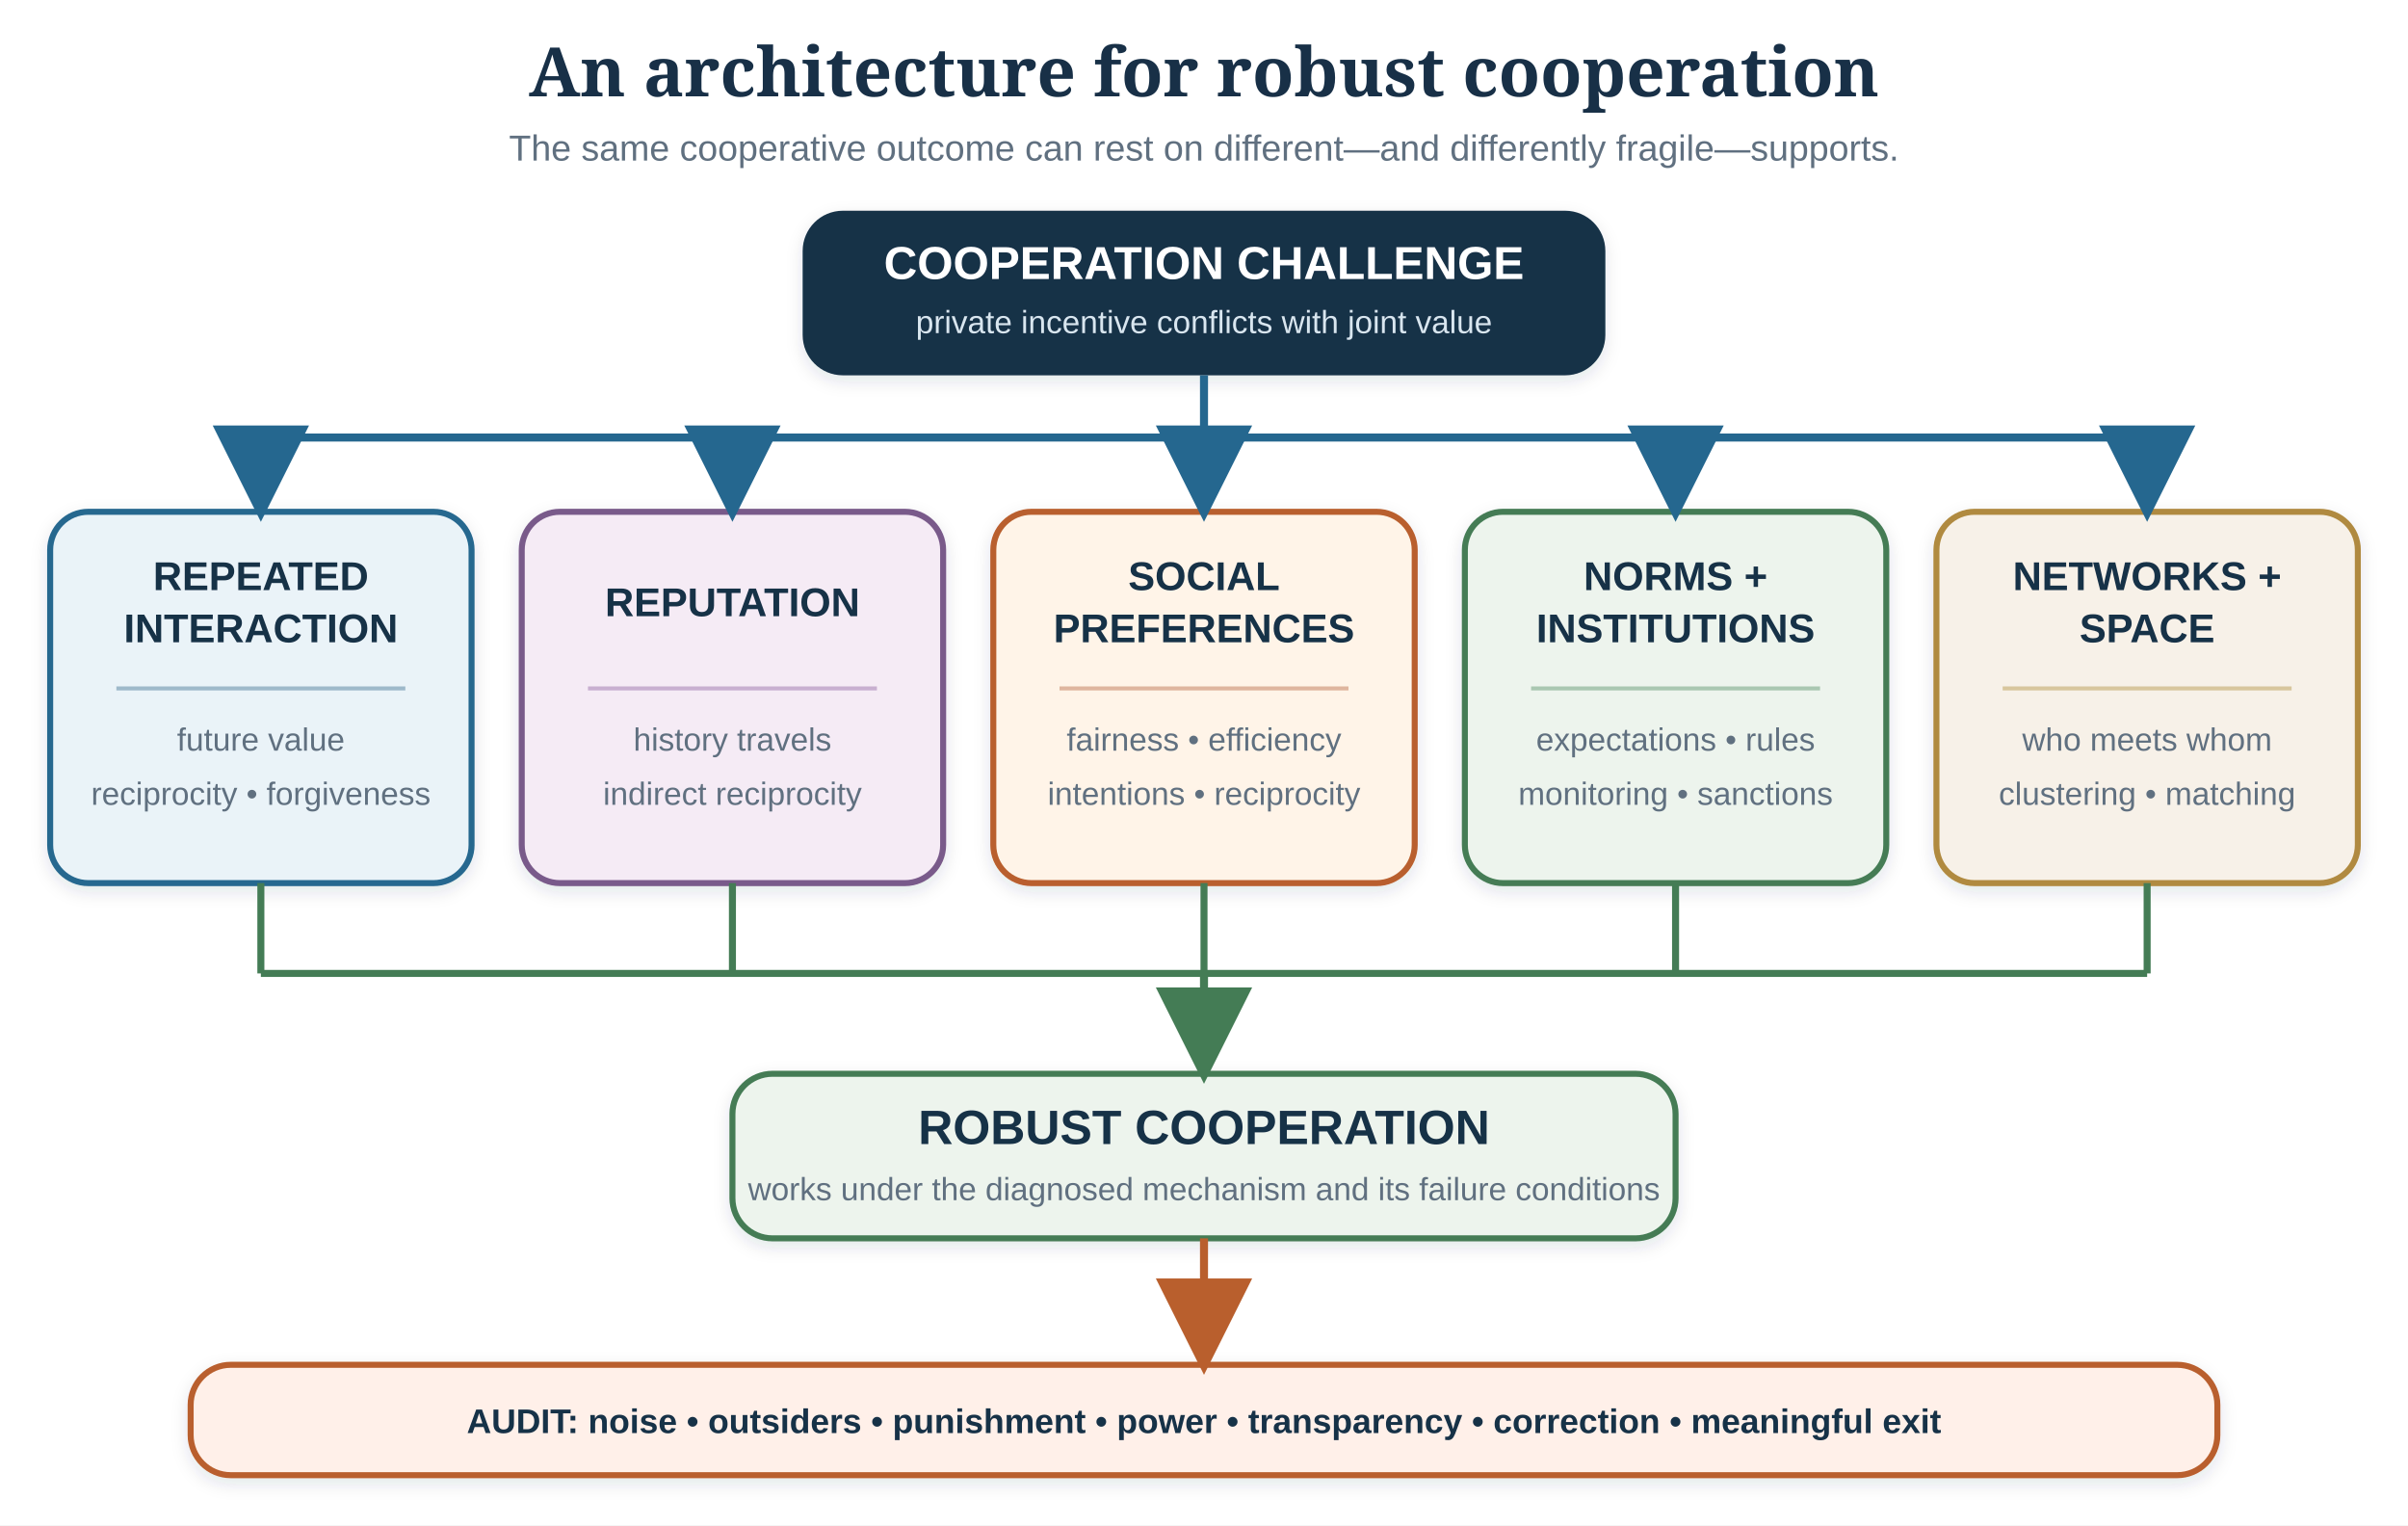
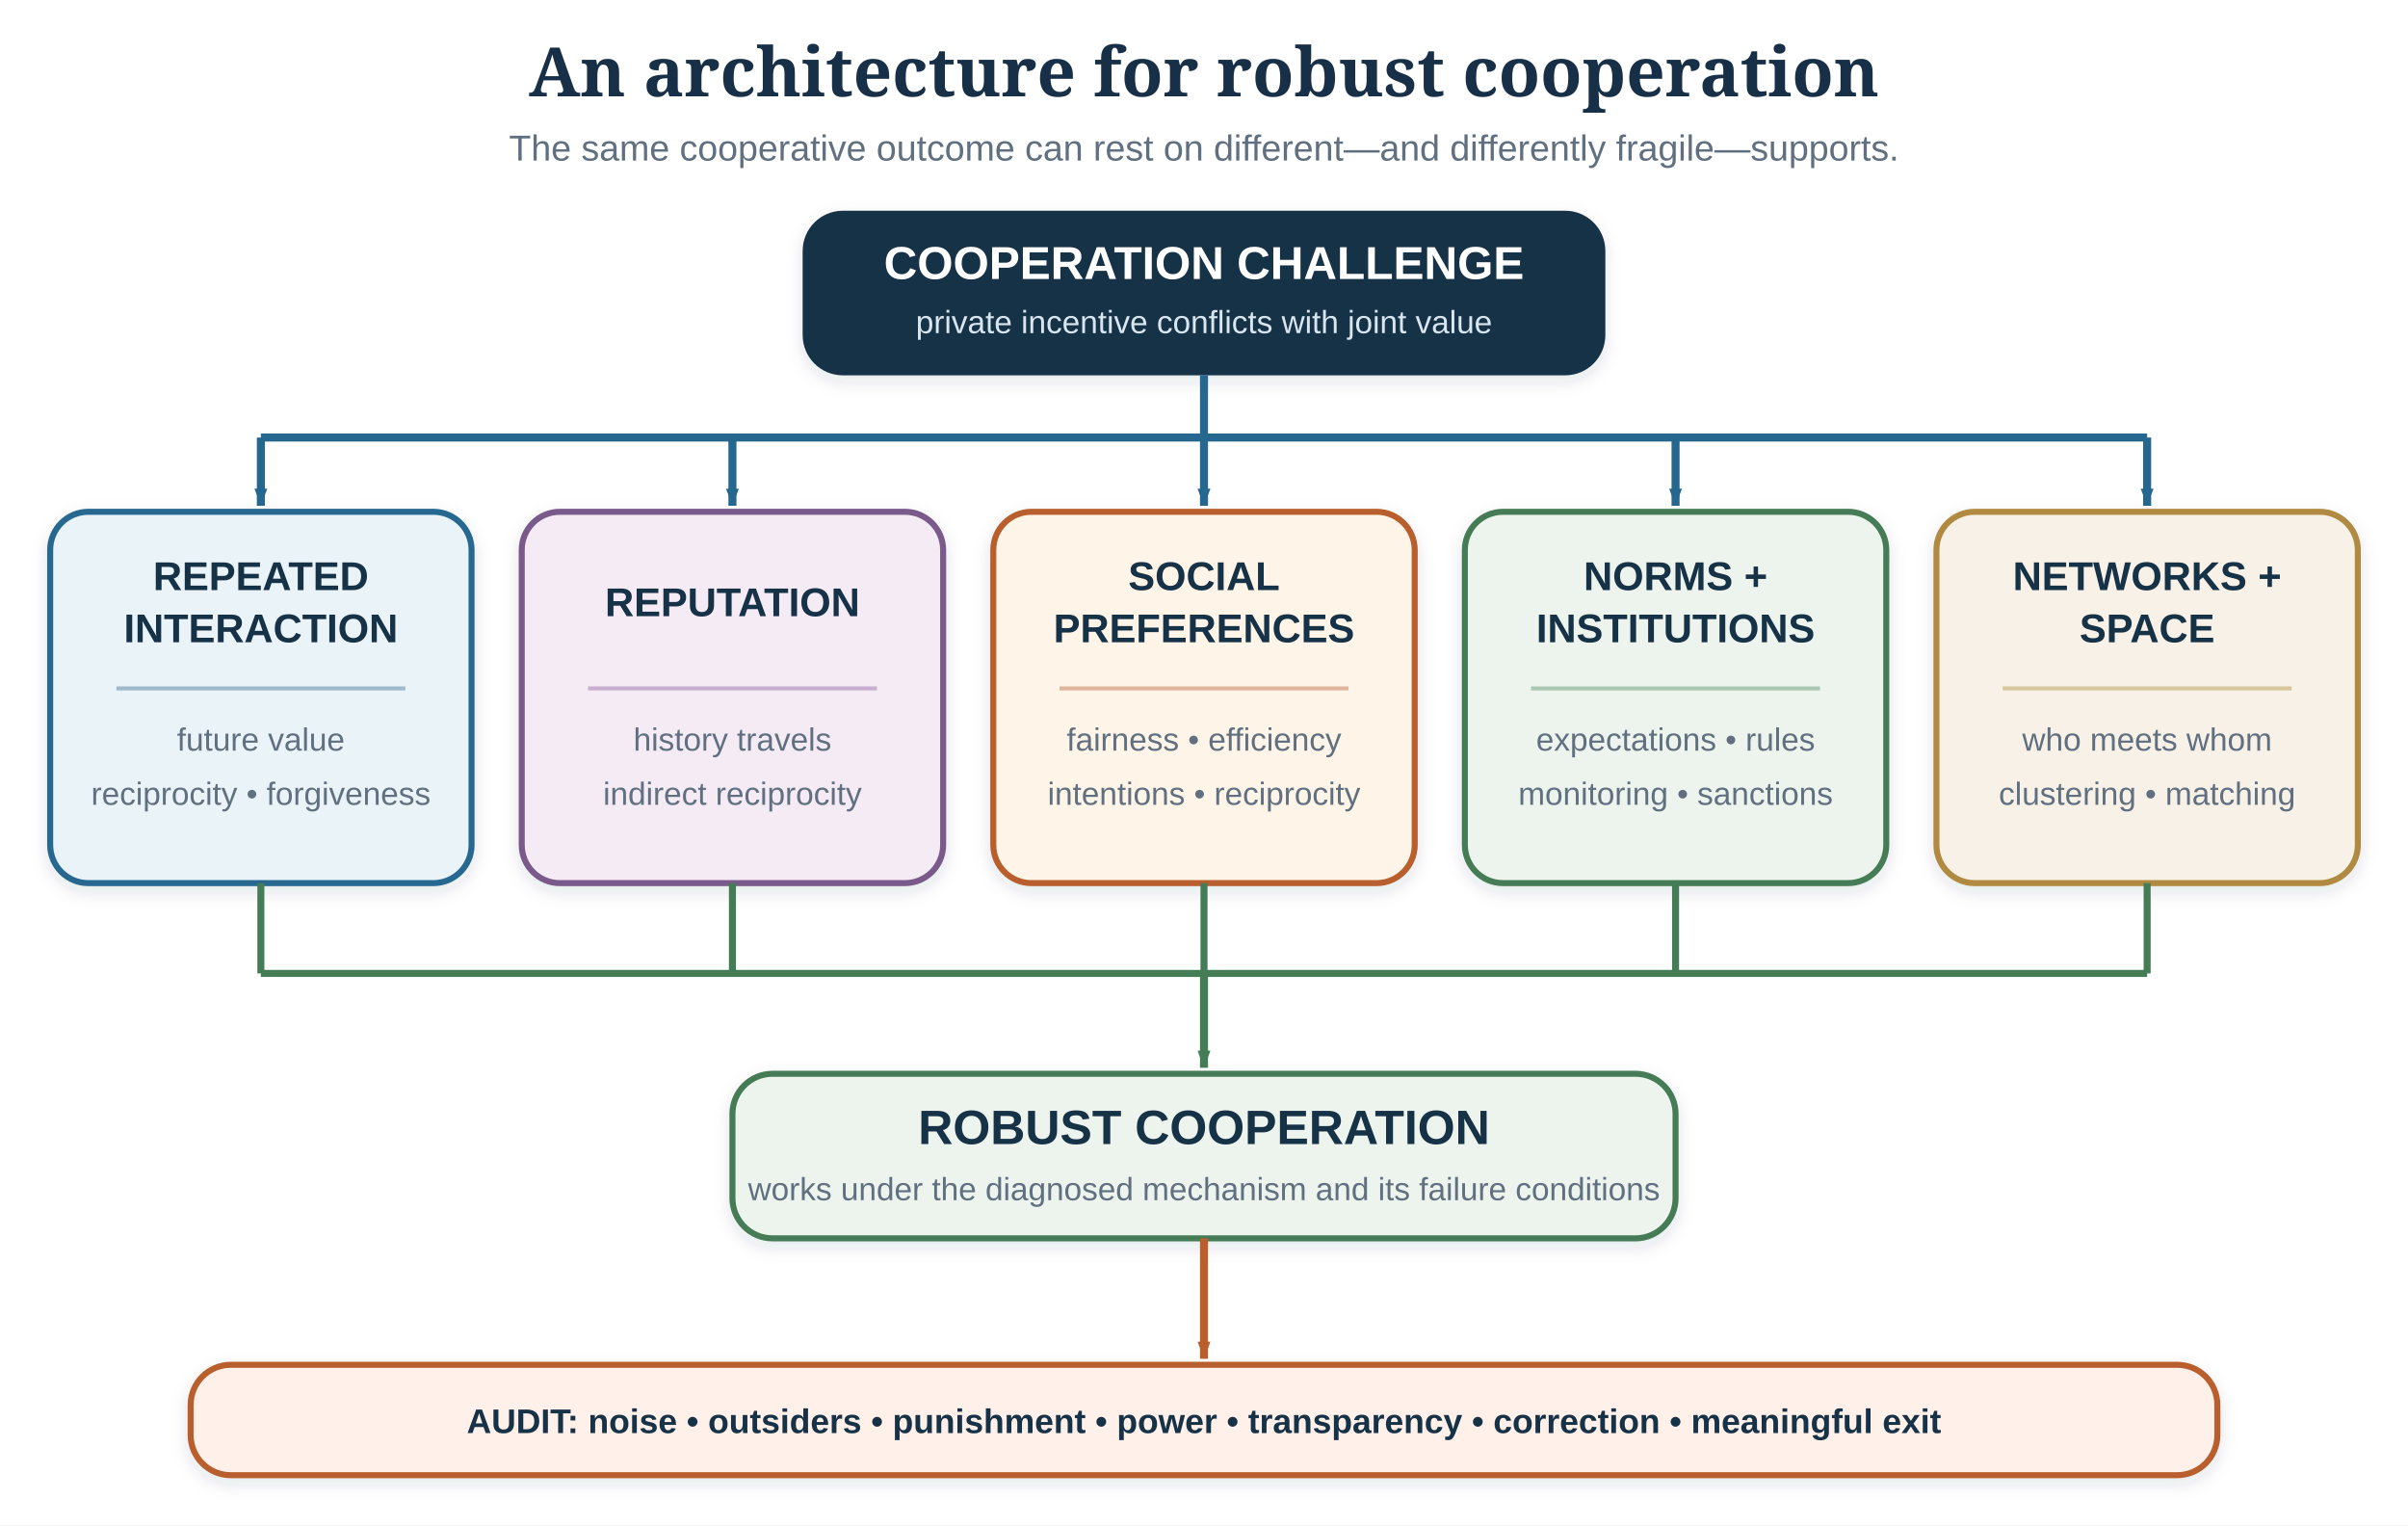
<svg xmlns="http://www.w3.org/2000/svg" width="1200" height="760" viewBox="0 0 1200 760" role="img" aria-labelledby="title desc">
  <defs>
-     <marker id="arrow" markerWidth="12" markerHeight="12" refX="10" refY="6" orient="auto">
-       <path d="M0 0 L12 6 L0 12 Z" fill="#25678f" />
+     <marker id="arrow" viewBox="0 0 10 8" markerWidth="10" markerHeight="8" refX="9" refY="4" orient="auto" markerUnits="userSpaceOnUse">
+       <path d="M0.5 0.8 L9 4 L0.5 7.2 Z" fill="#25678f" />
    </marker>
-     <marker id="greenArrow" markerWidth="12" markerHeight="12" refX="10" refY="6" orient="auto">
-       <path d="M0 0 L12 6 L0 12 Z" fill="#447c55" />
+     <marker id="greenArrow" viewBox="0 0 10 8" markerWidth="10" markerHeight="8" refX="9" refY="4" orient="auto" markerUnits="userSpaceOnUse">
+       <path d="M0.5 0.8 L9 4 L0.5 7.2 Z" fill="#447c55" />
    </marker>
-     <marker id="auditArrow" markerWidth="12" markerHeight="12" refX="10" refY="6" orient="auto">
-       <path d="M0 0 L12 6 L0 12 Z" fill="#b95f2d" />
+     <marker id="auditArrow" viewBox="0 0 10 8" markerWidth="10" markerHeight="8" refX="9" refY="4" orient="auto" markerUnits="userSpaceOnUse">
+       <path d="M0.5 0.8 L9 4 L0.5 7.2 Z" fill="#b95f2d" />
    </marker>
    <filter id="shadow">
      <feDropShadow dx="0" dy="3" stdDeviation="4" flood-color="#183047" flood-opacity="0.12" />
    </filter>
  </defs>
  <rect width="1200" height="760" fill="#ffffff" />
  <text x="600" y="48" text-anchor="middle" font-family="Georgia, serif" font-size="34" font-weight="700" fill="#183047">An architecture for robust cooperation</text>
  <text x="600" y="80" text-anchor="middle" font-family="Arial, sans-serif" font-size="18" fill="#607080">The same cooperative outcome can rest on different—and differently fragile—supports.</text>
  <g font-family="Arial, sans-serif" filter="url(#shadow)">
    <rect x="400" y="105" width="400" height="82" rx="20" fill="#183047" />
    <text x="600" y="139" text-anchor="middle" font-size="23" font-weight="700" fill="#ffffff">COOPERATION CHALLENGE</text>
    <text x="600" y="166" text-anchor="middle" font-size="16" fill="#d8e6ef">private incentive conflicts with joint value</text>
    <rect x="25" y="255" width="210" height="185" rx="19" fill="#eaf3f8" stroke="#25678f" stroke-width="3" />
    <text x="130" y="294" text-anchor="middle" font-size="20" font-weight="700" fill="#183047">REPEATED</text>
    <text x="130" y="320" text-anchor="middle" font-size="20" font-weight="700" fill="#183047">INTERACTION</text>
    <line x1="58" y1="343" x2="202" y2="343" stroke="#9eb9ca" stroke-width="2" />
    <text x="130" y="374" text-anchor="middle" font-size="16" fill="#607080">future value</text>
    <text x="130" y="401" text-anchor="middle" font-size="16" fill="#607080">reciprocity • forgiveness</text>
    <rect x="260" y="255" width="210" height="185" rx="19" fill="#f5ebf5" stroke="#795a8a" stroke-width="3" />
    <text x="365" y="307" text-anchor="middle" font-size="20" font-weight="700" fill="#183047">REPUTATION</text>
    <line x1="293" y1="343" x2="437" y2="343" stroke="#c8afd0" stroke-width="2" />
    <text x="365" y="374" text-anchor="middle" font-size="16" fill="#607080">history travels</text>
    <text x="365" y="401" text-anchor="middle" font-size="16" fill="#607080">indirect reciprocity</text>
    <rect x="495" y="255" width="210" height="185" rx="19" fill="#fff4e8" stroke="#b95f2d" stroke-width="3" />
    <text x="600" y="294" text-anchor="middle" font-size="20" font-weight="700" fill="#183047">SOCIAL</text>
    <text x="600" y="320" text-anchor="middle" font-size="20" font-weight="700" fill="#183047">PREFERENCES</text>
    <line x1="528" y1="343" x2="672" y2="343" stroke="#dfb59e" stroke-width="2" />
    <text x="600" y="374" text-anchor="middle" font-size="16" fill="#607080">fairness • efficiency</text>
    <text x="600" y="401" text-anchor="middle" font-size="16" fill="#607080">intentions • reciprocity</text>
    <rect x="730" y="255" width="210" height="185" rx="19" fill="#edf4ed" stroke="#447c55" stroke-width="3" />
    <text x="835" y="294" text-anchor="middle" font-size="20" font-weight="700" fill="#183047">NORMS +</text>
    <text x="835" y="320" text-anchor="middle" font-size="20" font-weight="700" fill="#183047">INSTITUTIONS</text>
    <line x1="763" y1="343" x2="907" y2="343" stroke="#a9c7b1" stroke-width="2" />
    <text x="835" y="374" text-anchor="middle" font-size="16" fill="#607080">expectations • rules</text>
    <text x="835" y="401" text-anchor="middle" font-size="16" fill="#607080">monitoring • sanctions</text>
    <rect x="965" y="255" width="210" height="185" rx="19" fill="#f7f1e8" stroke="#b08a3f" stroke-width="3" />
    <text x="1070" y="294" text-anchor="middle" font-size="20" font-weight="700" fill="#183047">NETWORKS +</text>
    <text x="1070" y="320" text-anchor="middle" font-size="20" font-weight="700" fill="#183047">SPACE</text>
    <line x1="998" y1="343" x2="1142" y2="343" stroke="#d8c69d" stroke-width="2" />
    <text x="1070" y="374" text-anchor="middle" font-size="16" fill="#607080">who meets whom</text>
    <text x="1070" y="401" text-anchor="middle" font-size="16" fill="#607080">clustering • matching</text>
    <rect x="365" y="535" width="470" height="82" rx="20" fill="#edf4ed" stroke="#447c55" stroke-width="3" />
    <text x="600" y="570" text-anchor="middle" font-size="24" font-weight="700" fill="#183047">ROBUST COOPERATION</text>
    <text x="600" y="598" text-anchor="middle" font-size="16" fill="#607080">works under the diagnosed mechanism and its failure conditions</text>
    <rect x="95" y="680" width="1010" height="55" rx="20" fill="#fff0e9" stroke="#b95f2d" stroke-width="3" />
    <text x="600" y="714" text-anchor="middle" font-size="17" font-weight="700" fill="#183047">AUDIT: noise • outsiders • punishment • power • transparency • correction • meaningful exit</text>
  </g>
  <line x1="600" y1="187" x2="600" y2="218" stroke="#25678f" stroke-width="4" />
  <line x1="130" y1="218" x2="1070" y2="218" stroke="#25678f" stroke-width="4" />
  <line x1="130" y1="218" x2="130" y2="252" stroke="#25678f" stroke-width="4" marker-end="url(#arrow)" />
  <line x1="365" y1="218" x2="365" y2="252" stroke="#25678f" stroke-width="4" marker-end="url(#arrow)" />
  <line x1="600" y1="218" x2="600" y2="252" stroke="#25678f" stroke-width="4" marker-end="url(#arrow)" />
  <line x1="835" y1="218" x2="835" y2="252" stroke="#25678f" stroke-width="4" marker-end="url(#arrow)" />
  <line x1="1070" y1="218" x2="1070" y2="252" stroke="#25678f" stroke-width="4" marker-end="url(#arrow)" />
  <line x1="130" y1="440" x2="130" y2="485" stroke="#447c55" stroke-width="3.5" />
  <line x1="365" y1="440" x2="365" y2="485" stroke="#447c55" stroke-width="3.5" />
  <line x1="600" y1="440" x2="600" y2="485" stroke="#447c55" stroke-width="3.5" />
  <line x1="835" y1="440" x2="835" y2="485" stroke="#447c55" stroke-width="3.5" />
  <line x1="1070" y1="440" x2="1070" y2="485" stroke="#447c55" stroke-width="3.5" />
  <line x1="130" y1="485" x2="1070" y2="485" stroke="#447c55" stroke-width="3.5" />
  <line x1="600" y1="485" x2="600" y2="532" stroke="#447c55" stroke-width="4" marker-end="url(#greenArrow)" />
  <line x1="600" y1="617" x2="600" y2="677" stroke="#b95f2d" stroke-width="4" marker-end="url(#auditArrow)" />
</svg>
